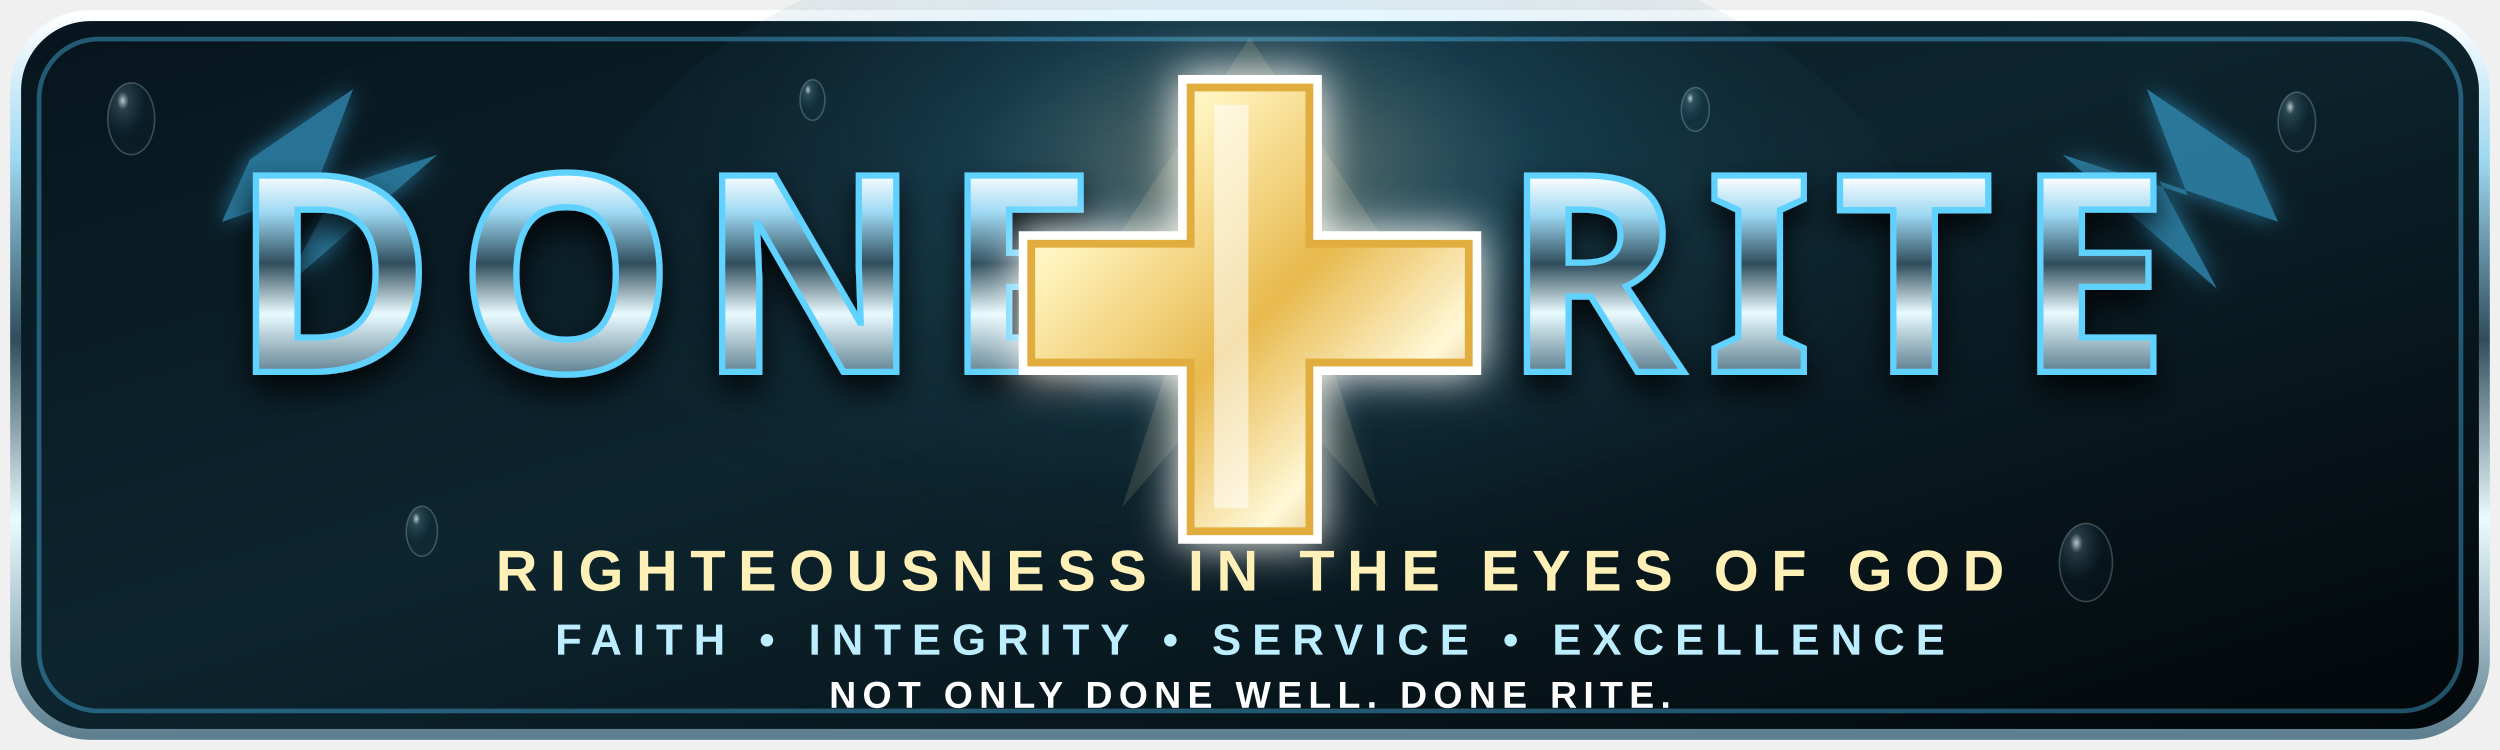
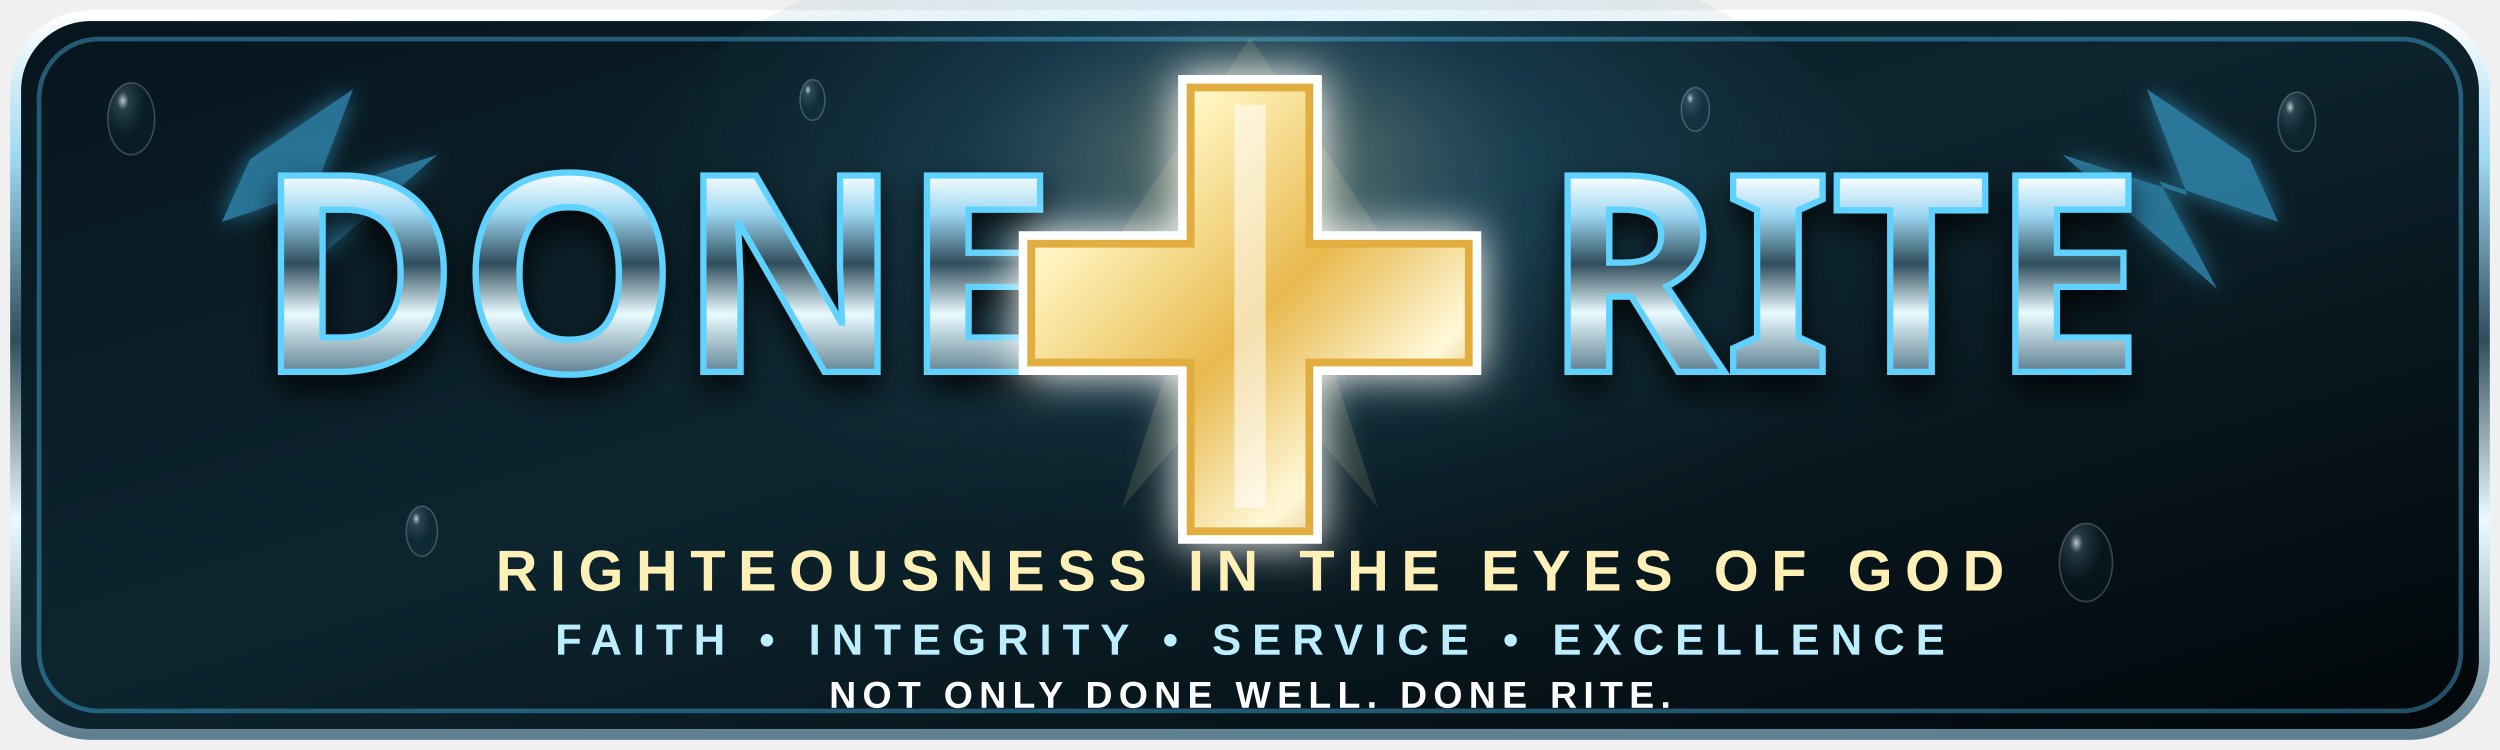
- <svg xmlns="http://www.w3.org/2000/svg" viewBox="0 0 1600 480" role="img" aria-labelledby="title desc">
+ <svg xmlns="http://www.w3.org/2000/svg" viewBox="0 0 1600 480" preserveAspectRatio="xMidYMid meet" role="img" aria-labelledby="title desc">
  <defs>
    <linearGradient id="bg" x1="0" y1="0" x2="1" y2="1">
      <stop stop-color="#07151d" />
      <stop offset=".46" stop-color="#0d252f" />
      <stop offset="1" stop-color="#020609" />
    </linearGradient>
    <linearGradient id="chrome" x1="0" y1="0" x2="0" y2="1">
      <stop stop-color="#ffffff" />
      <stop offset=".2" stop-color="#9dd8f2" />
      <stop offset=".45" stop-color="#304d5c" />
      <stop offset=".7" stop-color="#e9fbff" />
      <stop offset="1" stop-color="#5e7f90" />
    </linearGradient>
    <linearGradient id="gold" x1="0" y1="0" x2="1" y2="1">
      <stop stop-color="#ffffff" />
      <stop offset=".22" stop-color="#fff3bd" />
      <stop offset=".52" stop-color="#e8b94d" />
      <stop offset=".76" stop-color="#fff8d8" />
      <stop offset="1" stop-color="#b97a10" />
    </linearGradient>
    <radialGradient id="light" cx="50%" cy="35%" r="60%">
      <stop stop-color="#fff6c8" stop-opacity=".42" />
      <stop offset=".36" stop-color="#57caff" stop-opacity=".15" />
      <stop offset="1" stop-color="#07151d" stop-opacity="0" />
    </radialGradient>
    <radialGradient id="drop" cx="32%" cy="25%">
      <stop stop-color="#ffffff" stop-opacity=".75" />
      <stop offset=".25" stop-color="#bcecff" stop-opacity=".18" />
      <stop offset="1" stop-color="#52b6dc" stop-opacity=".03" />
    </radialGradient>
    <filter id="goldGlow" x="-100%" y="-100%" width="300%" height="300%">
      <feGaussianBlur stdDeviation="14" result="blur" />
      <feMerge>
        <feMergeNode in="blur" />
        <feMergeNode in="SourceGraphic" />
      </feMerge>
    </filter>
    <filter id="blueGlow" x="-50%" y="-50%" width="200%" height="200%">
      <feGaussianBlur stdDeviation="7" result="blur" />
      <feMerge>
        <feMergeNode in="blur" />
        <feMergeNode in="SourceGraphic" />
      </feMerge>
    </filter>
    <filter id="shadow" x="-30%" y="-30%" width="160%" height="160%">
      <feDropShadow dx="0" dy="10" stdDeviation="10" flood-color="#000000" flood-opacity=".82" />
    </filter>
  </defs>
  <rect x="10" y="10" width="1580" height="460" rx="48" fill="url(#bg)" stroke="url(#chrome)" stroke-width="7" />
  <rect x="25" y="25" width="1550" height="430" rx="38" fill="none" stroke="#50c8ff" stroke-opacity=".38" stroke-width="3" />
  <ellipse cx="800" cy="175" rx="430" ry="235" fill="url(#light)" />
  <path d="M800 24 690 190h72l-44 135 82-95 82 95-44-135h72z" fill="#fff2ae" opacity=".12" />
  <path d="m160 102 66-45-26 68 80-26-99 86 37-69-76 26zm1280 0-66-45 26 68-80-26 99 86-37-69 76 26z" fill="#45c5ff" opacity=".52" filter="url(#blueGlow)" />
  <g fill="url(#drop)" stroke="#dff7ff" stroke-opacity=".23">
    <ellipse cx="84" cy="76" rx="15" ry="23" />
    <ellipse cx="270" cy="340" rx="10" ry="16" />
    <ellipse cx="1470" cy="78" rx="12" ry="19" />
    <ellipse cx="1335" cy="360" rx="17" ry="25" />
    <ellipse cx="520" cy="64" rx="8" ry="13" />
    <ellipse cx="1085" cy="70" rx="9" ry="14" />
  </g>
  <g font-family="Arial Black, Impact, sans-serif" font-weight="900" text-anchor="middle" filter="url(#shadow)">
-     <text x="425" y="238" font-size="176" letter-spacing="14" fill="url(#chrome)" stroke="#61d2ff" stroke-width="4">DONE</text>
-     <text x="1175" y="238" font-size="176" letter-spacing="14" fill="url(#chrome)" stroke="#61d2ff" stroke-width="4">RITE</text>
+     <text x="420" y="238" font-size="176" textLength="430" lengthAdjust="spacingAndGlyphs" fill="url(#chrome)" stroke="#61d2ff" stroke-width="4">DONE</text>
+     <text x="1180" y="238" font-size="176" textLength="430" lengthAdjust="spacingAndGlyphs" fill="url(#chrome)" stroke="#61d2ff" stroke-width="4">RITE</text>
  </g>
  <g filter="url(#goldGlow)">
    <path d="M762 56h76v100h102v76H838v108h-76V232H660v-76h102z" fill="#fff8d2" stroke="#ffffff" stroke-width="16" />
  </g>
  <path d="M762 56h76v100h102v76H838v108h-76V232H660v-76h102z" fill="url(#gold)" stroke="#e1ad3f" stroke-width="5" />
-   <path d="M777 67h22v258h-22z" fill="#ffffff" opacity=".55" />
+   <path d="M790 67h20v258h-20z" fill="#ffffff" opacity=".55" />
  <text x="800" y="378" text-anchor="middle" fill="#fff0b8" font-family="Arial, sans-serif" font-size="37" font-weight="900" letter-spacing="8">RIGHTEOUSNESS IN THE EYES OF GOD</text>
  <text x="800" y="419" text-anchor="middle" fill="#bdeeff" font-family="Arial, sans-serif" font-size="28" font-weight="800" letter-spacing="7">FAITH • INTEGRITY • SERVICE • EXCELLENCE</text>
  <text x="800" y="453" text-anchor="middle" fill="#ffffff" font-family="Arial, sans-serif" font-size="24" font-weight="700" letter-spacing="4">NOT ONLY DONE WELL. DONE RITE.</text>
</svg>
